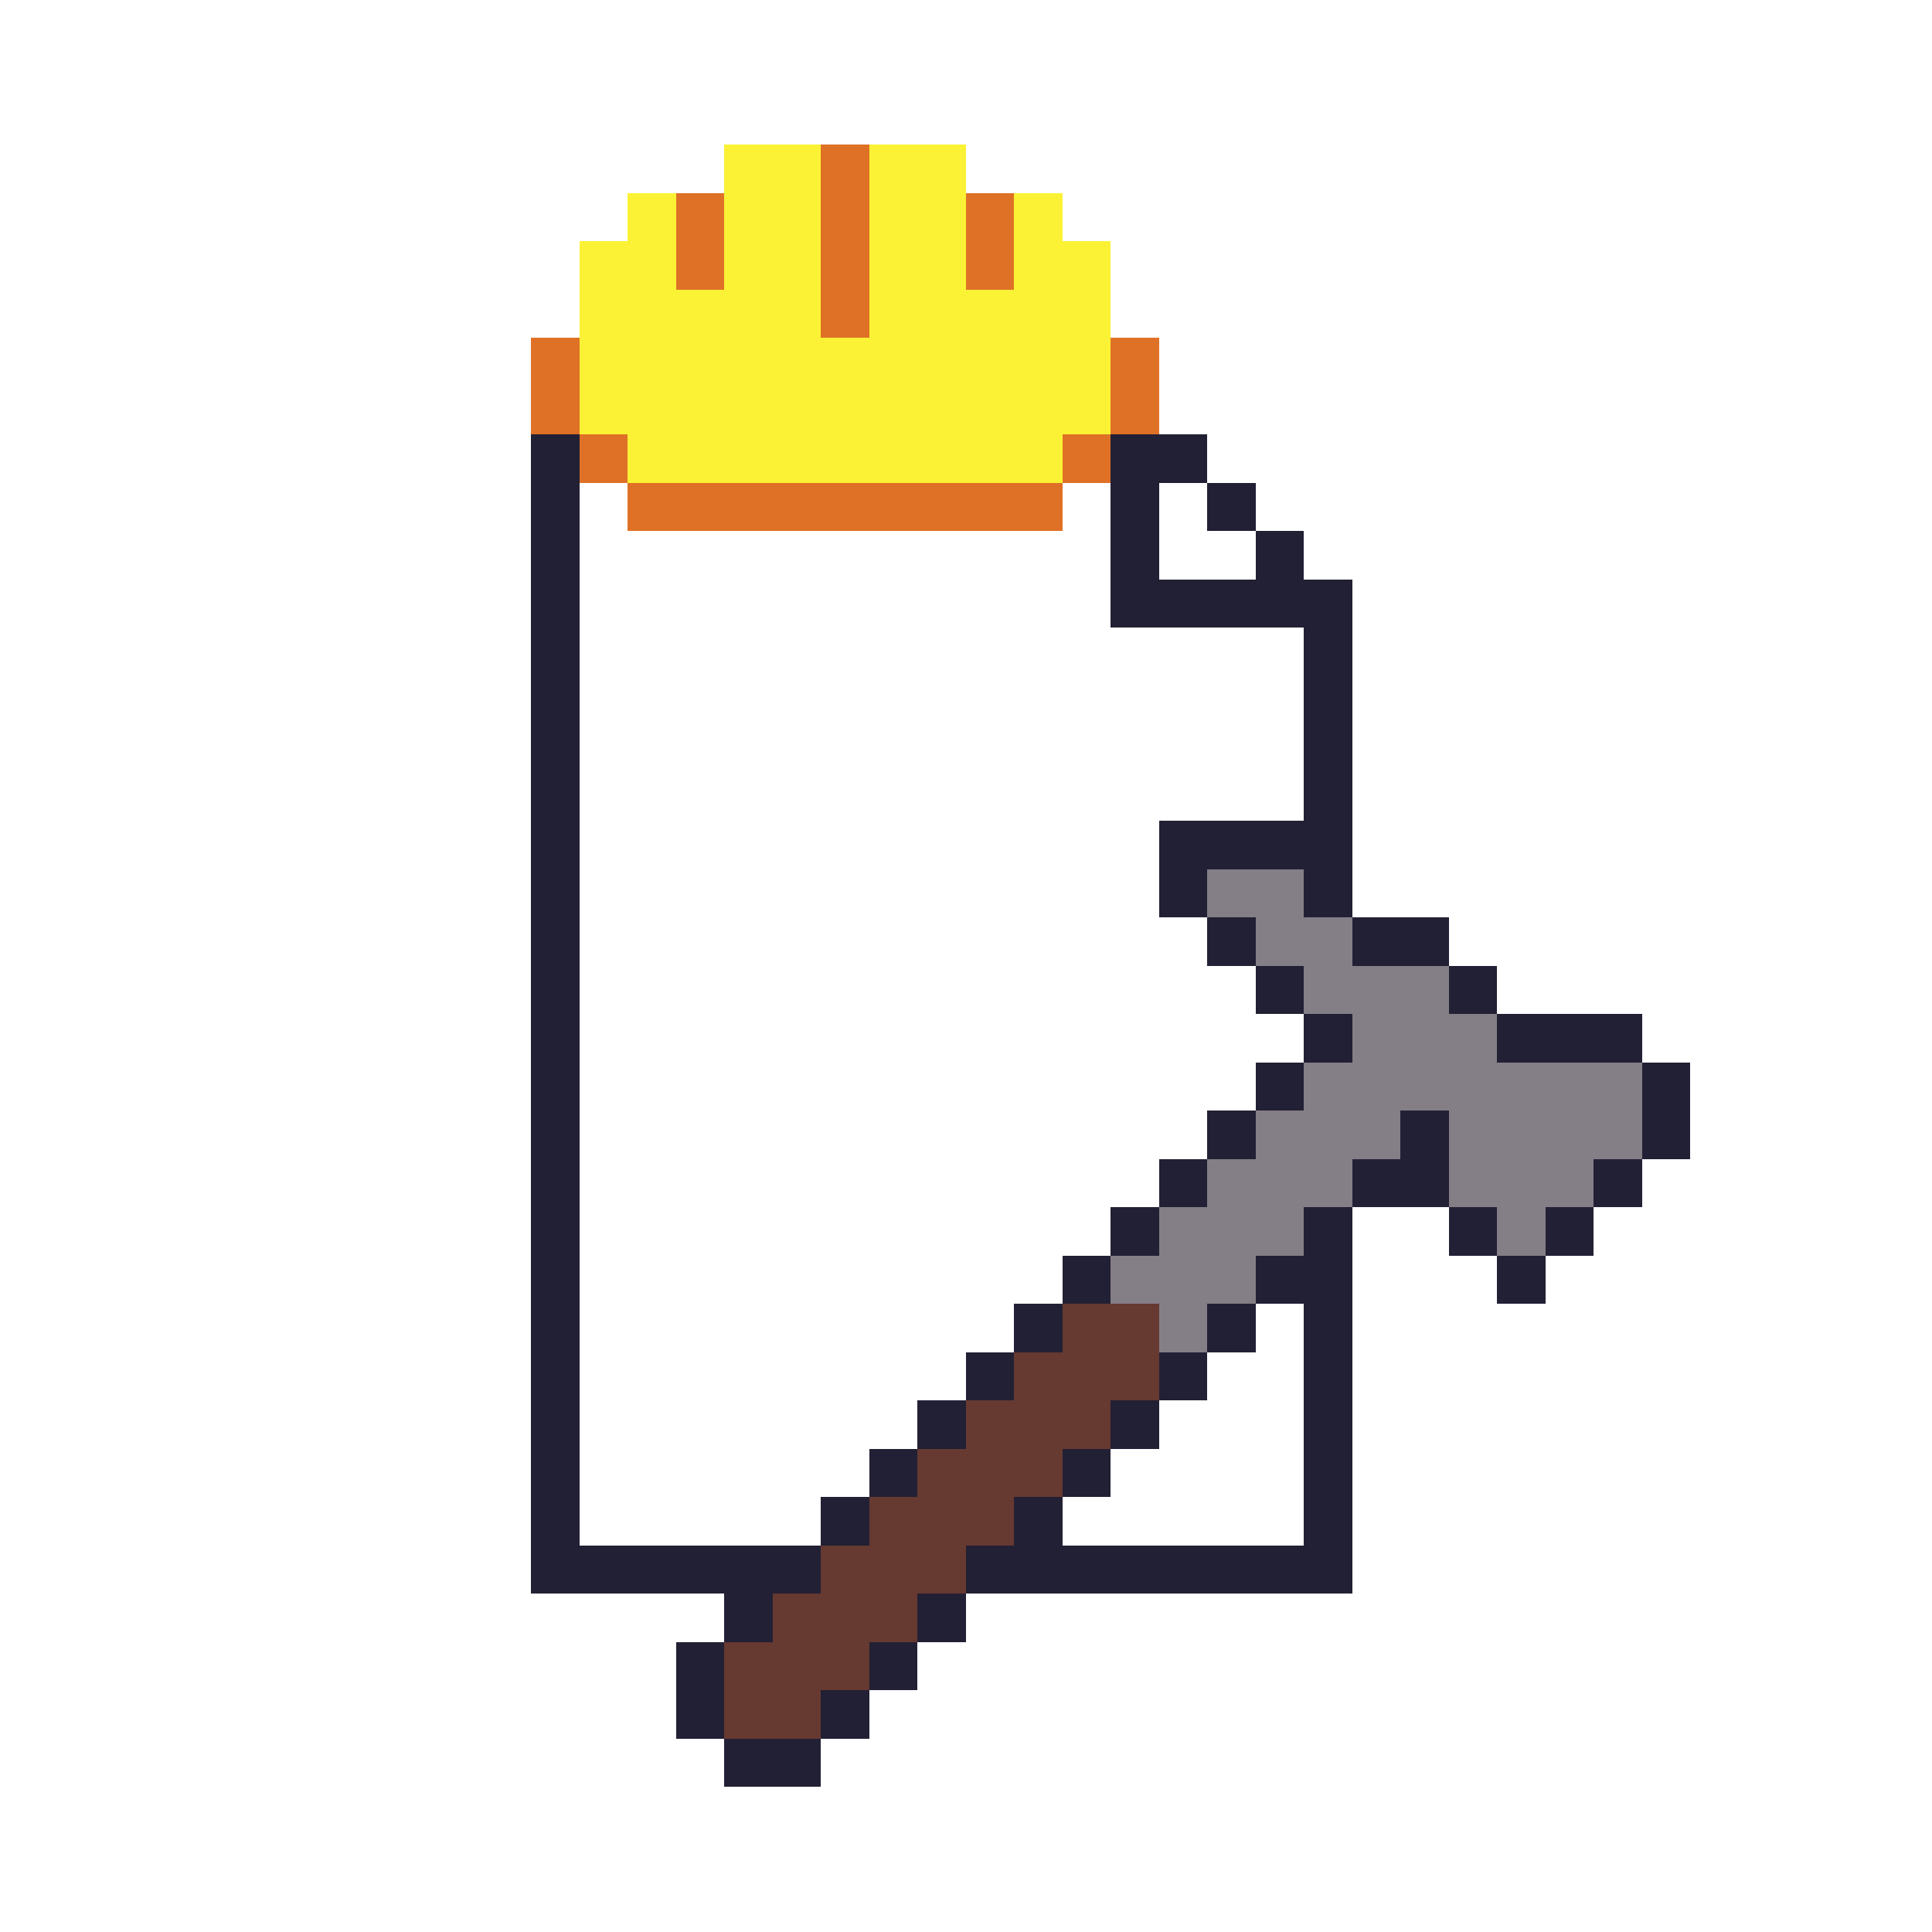
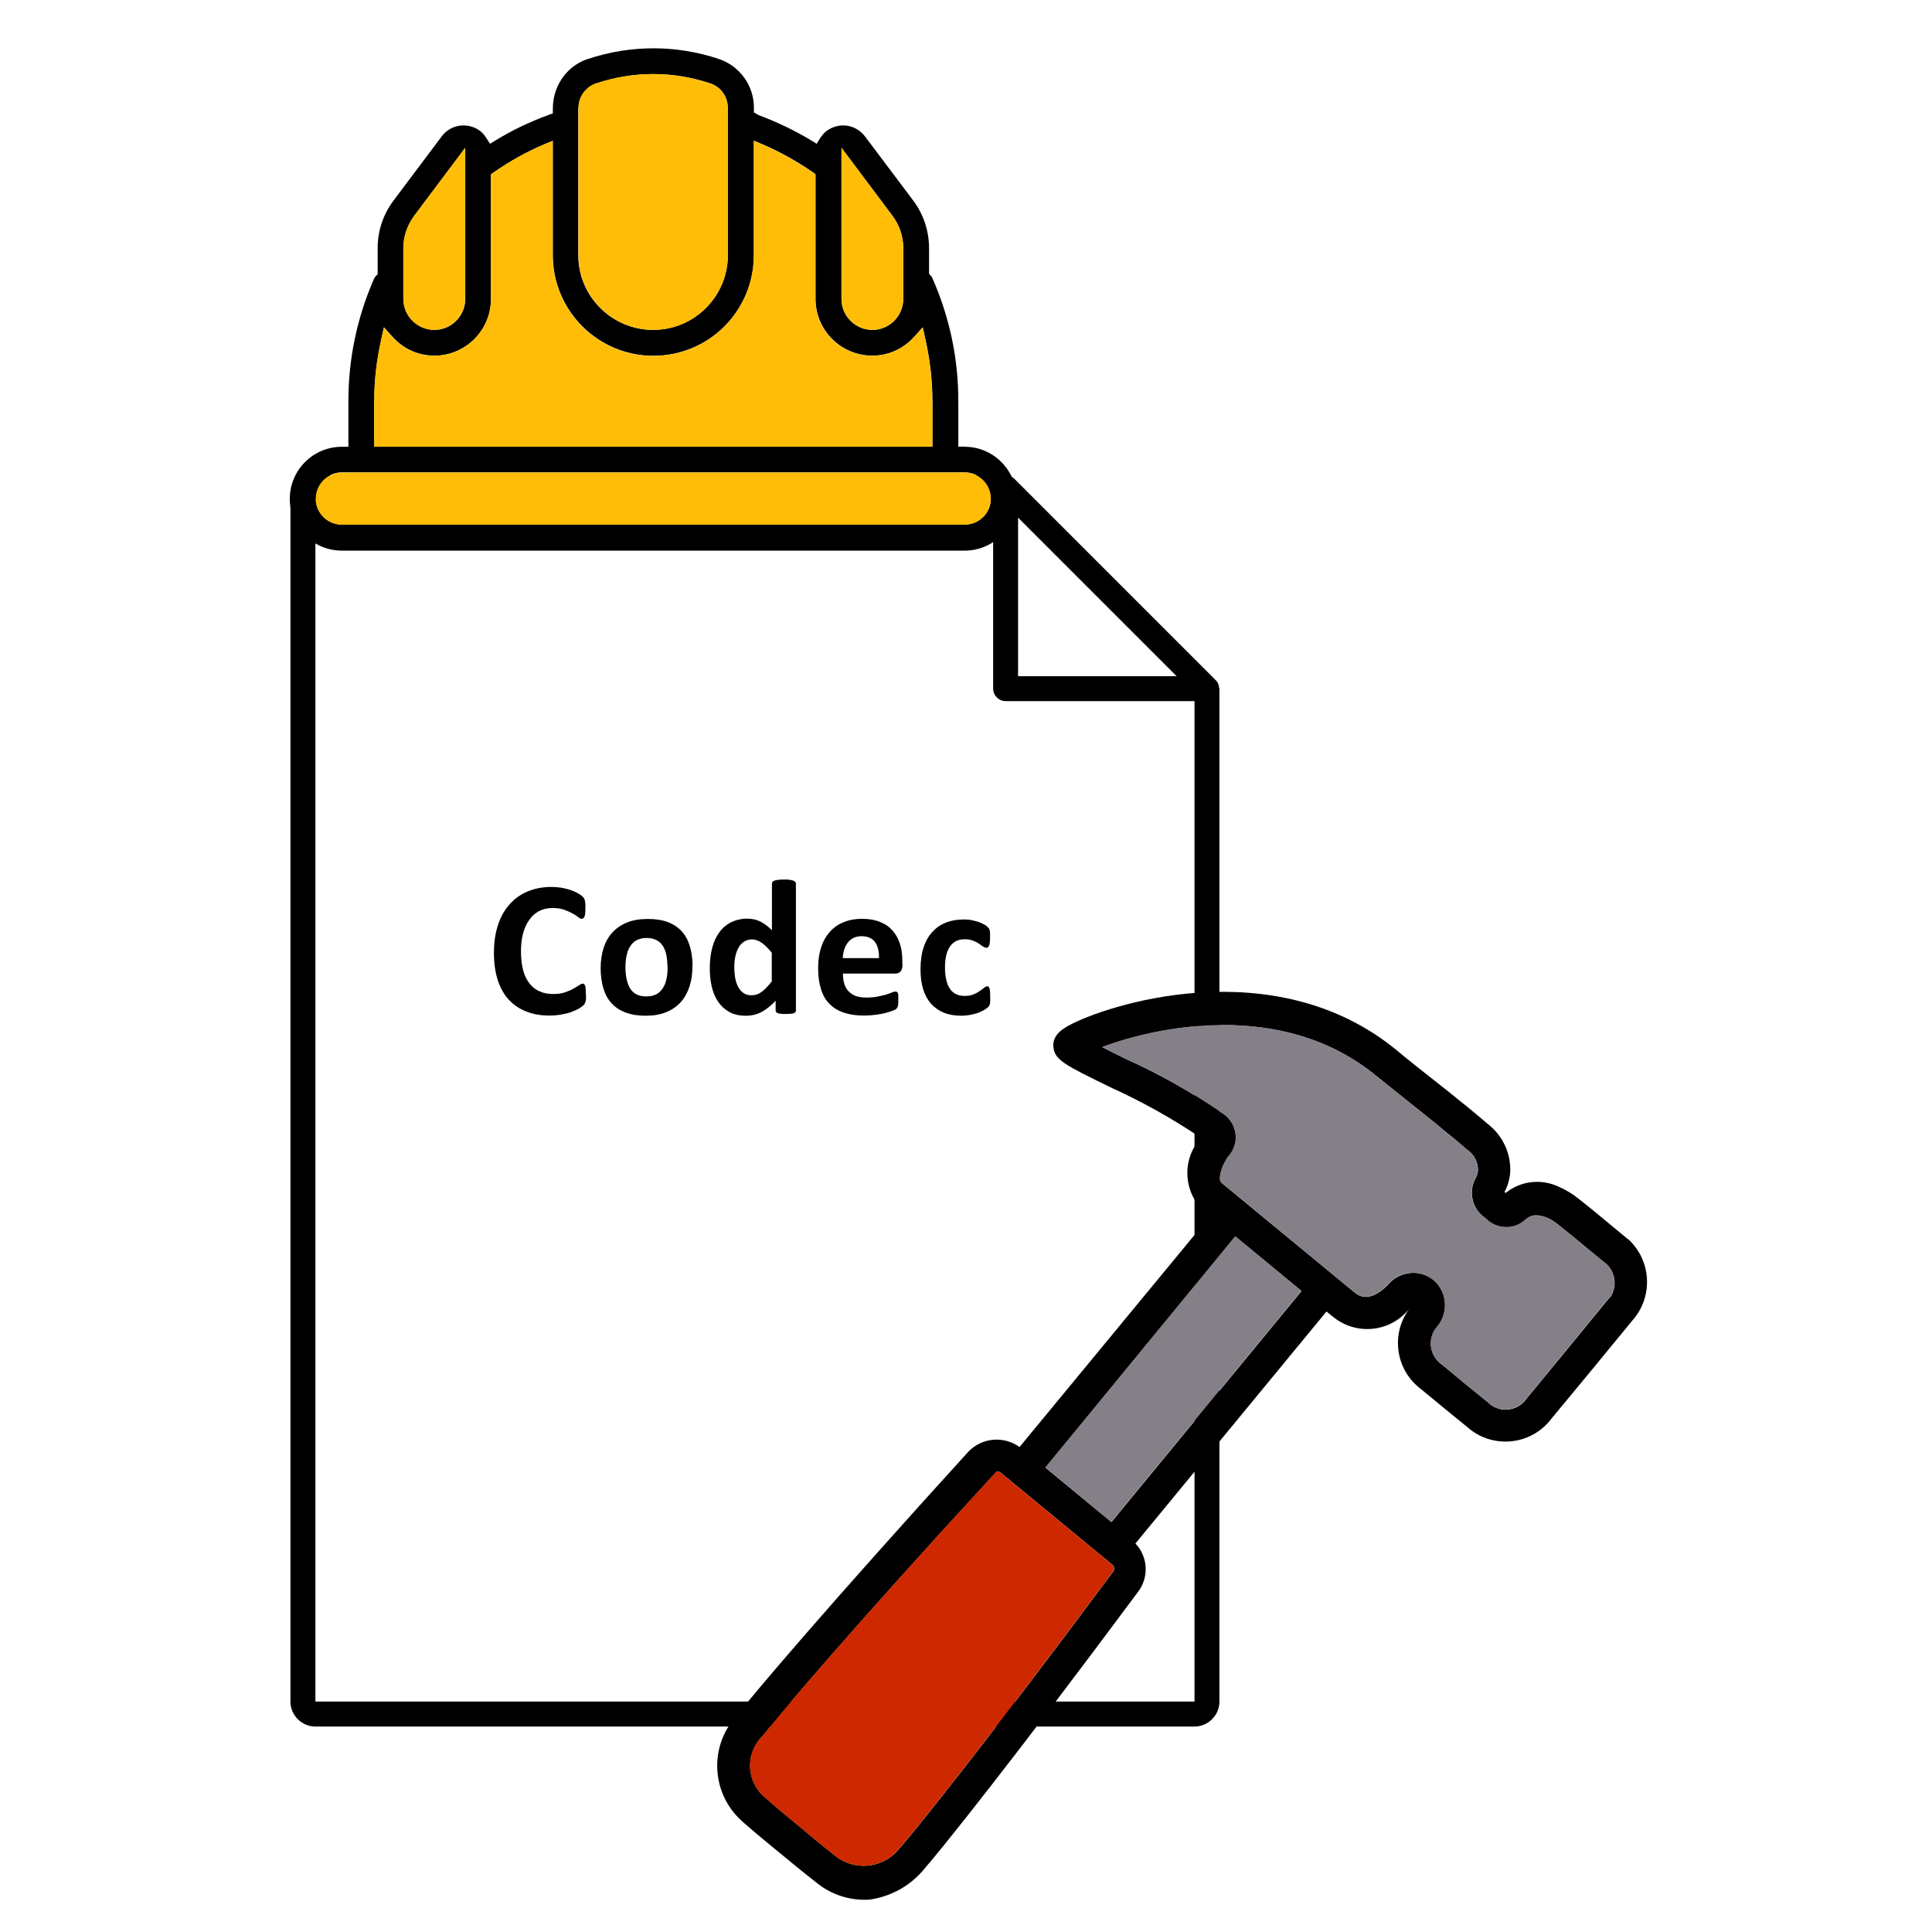
- <svg xmlns="http://www.w3.org/2000/svg" viewBox="0 -0.5 40 40" shape-rendering="crispEdges">
-   <path stroke="#fbf236" d="M15 3h2M18 3h2M13 4h1M15 4h2M18 4h2M21 4h1M12 5h2M15 5h2M18 5h2M21 5h2M12 6h5M18 6h5M12 7h11M12 8h11M13 9h9" />
-   <path stroke="#df7126" d="M17 3h1M14 4h1M17 4h1M20 4h1M14 5h1M17 5h1M20 5h1M17 6h1M11 7h1M23 7h1M11 8h1M23 8h1M12 9h1M22 9h1M13 10h9" />
-   <path stroke="#222034" d="M11 9h1M23 9h2M11 10h1M23 10h1M25 10h1M11 11h1M23 11h1M26 11h1M11 12h1M23 12h5M11 13h1M27 13h1M11 14h1M27 14h1M11 15h1M27 15h1M11 16h1M27 16h1M11 17h1M24 17h4M11 18h1M24 18h1M27 18h1M11 19h1M25 19h1M28 19h2M11 20h1M26 20h1M30 20h1M11 21h1M27 21h1M31 21h3M11 22h1M26 22h1M34 22h1M11 23h1M25 23h1M29 23h1M34 23h1M11 24h1M24 24h1M28 24h2M33 24h1M11 25h1M23 25h1M27 25h1M30 25h1M32 25h1M11 26h1M22 26h1M26 26h2M31 26h1M11 27h1M21 27h1M25 27h1M27 27h1M11 28h1M20 28h1M24 28h1M27 28h1M11 29h1M19 29h1M23 29h1M27 29h1M11 30h1M18 30h1M22 30h1M27 30h1M11 31h1M17 31h1M21 31h1M27 31h1M11 32h6M20 32h8M15 33h1M19 33h1M14 34h1M18 34h1M14 35h1M17 35h1M15 36h2" />
-   <path stroke="#847e87" d="M25 18h2M26 19h2M27 20h3M28 21h3M27 22h7M26 23h3M30 23h4M25 24h3M30 24h3M24 25h3M31 25h1M23 26h3M24 27h1" />
-   <path stroke="#663931" d="M22 27h2M21 28h3M20 29h3M19 30h3M18 31h3M17 32h3M16 33h3M15 34h3M15 35h2" />
+ <svg xmlns="http://www.w3.org/2000/svg" viewBox="0 0 40 40">
+   <path d="M 25.24 14.24 C 25.24 14.213 25.234 14.187 25.224 14.163 C 25.21 14.126 25.187 14.097 25.161 14.073 L 21.001 9.913 C 20.954 9.867 20.891 9.837 20.818 9.837 C 20.818 9.837 20.818 9.837 20.812 9.837 L 6.53 9.837 C 6.247 9.837 6.013 10.067 6.013 10.353 L 6.013 35.229 C 6.013 35.513 6.247 35.746 6.53 35.746 L 24.731 35.746 C 25.014 35.746 25.247 35.513 25.247 35.229 L 25.247 14.26 C 25.247 14.26 25.24 14.246 25.24 14.24 Z M 21.078 10.717 L 24.361 14 L 21.078 14 L 21.078 10.717 Z M 24.731 35.229 L 6.53 35.229 L 6.53 10.35 L 20.562 10.35 L 20.562 14.257 C 20.562 14.4 20.678 14.516 20.822 14.516 L 24.731 14.516 L 24.731 35.229 Z" />
+   <path class="cls-1" d="M 457.24 245.221 L 457.24 307.361 L 402.63 307.361 L 402.63 232.721 L 444.73 232.721 L 444.73 244.441 C 444.73 244.871 445.08 245.221 445.51 245.221 L 457.24 245.221 Z" style="fill: rgb(255, 255, 255);" />
+   <path class="cls-4" d="M 19.978 9.247 L 19.841 9.247 L 19.841 8.303 C 19.841 7.43 19.665 6.58 19.305 5.76 C 19.298 5.743 19.285 5.723 19.268 5.707 L 19.235 5.666 L 19.235 5.136 C 19.235 4.787 19.122 4.437 18.908 4.153 L 17.911 2.827 C 17.802 2.683 17.638 2.597 17.459 2.597 C 17.332 2.597 17.215 2.637 17.116 2.71 C 17.065 2.747 17.022 2.797 16.978 2.863 L 16.909 2.977 L 16.795 2.907 C 16.458 2.703 16.089 2.527 15.699 2.38 L 15.609 2.327 L 15.609 2.23 C 15.609 1.77 15.315 1.363 14.879 1.22 C 14.442 1.074 13.989 1 13.529 1 C 13.069 1 12.616 1.074 12.176 1.22 L 12.133 1.233 C 11.719 1.39 11.446 1.787 11.446 2.25 L 11.446 2.347 L 11.356 2.38 C 10.966 2.523 10.596 2.7 10.259 2.907 L 10.146 2.977 L 10.072 2.863 C 10.032 2.797 9.989 2.75 9.939 2.71 C 9.84 2.637 9.723 2.597 9.596 2.597 C 9.416 2.597 9.25 2.68 9.143 2.827 L 8.147 4.153 C 7.933 4.437 7.819 4.783 7.819 5.136 L 7.819 5.677 L 7.783 5.713 C 7.763 5.736 7.746 5.76 7.74 5.78 C 7.39 6.583 7.213 7.433 7.213 8.306 L 7.213 9.25 L 7.077 9.25 C 6.484 9.25 6 9.733 6 10.327 C 6 10.92 6.484 11.4 7.077 11.4 L 19.975 11.4 C 20.565 11.4 21.048 10.917 21.048 10.327 C 21.048 9.736 20.565 9.25 19.975 9.25 L 19.978 9.247 Z M 17.422 3.06 L 18.481 4.473 C 18.622 4.663 18.701 4.897 18.701 5.133 L 18.701 6.19 C 18.701 6.54 18.415 6.83 18.062 6.83 C 17.709 6.83 17.422 6.54 17.422 6.19 L 17.422 3.06 Z M 11.979 2.233 C 11.979 2.003 12.126 1.8 12.343 1.727 C 12.726 1.6 13.122 1.533 13.526 1.533 C 13.929 1.533 14.326 1.6 14.706 1.727 C 14.922 1.797 15.069 2 15.069 2.23 L 15.069 5.28 C 15.069 6.133 14.376 6.83 13.523 6.83 C 12.669 6.83 11.972 6.137 11.972 5.28 L 11.972 2.233 L 11.979 2.233 Z M 8.353 5.133 C 8.353 4.897 8.433 4.663 8.573 4.473 L 9.633 3.06 L 9.633 6.19 C 9.633 6.54 9.346 6.83 8.993 6.83 C 8.639 6.83 8.353 6.54 8.353 6.19 L 8.353 5.133 Z M 7.75 8.303 C 7.75 7.89 7.796 7.463 7.893 7.033 L 7.95 6.777 L 8.127 6.973 C 8.353 7.223 8.659 7.363 8.993 7.363 C 9.64 7.363 10.166 6.836 10.166 6.19 L 10.166 3.607 L 10.226 3.567 C 10.553 3.337 10.902 3.143 11.256 2.993 L 11.446 2.913 L 11.446 5.283 C 11.446 6.433 12.379 7.366 13.529 7.366 C 14.679 7.366 15.609 6.433 15.609 5.283 L 15.609 2.913 L 15.799 2.993 C 16.155 3.147 16.502 3.34 16.829 3.567 L 16.885 3.607 L 16.885 6.19 C 16.885 6.836 17.412 7.363 18.062 7.363 C 18.395 7.363 18.701 7.223 18.928 6.973 L 19.105 6.777 L 19.162 7.033 C 19.258 7.463 19.305 7.89 19.305 8.303 L 19.305 9.247 L 7.746 9.247 L 7.746 8.303 L 7.75 8.303 Z M 19.982 10.86 L 7.077 10.86 C 6.777 10.86 6.537 10.617 6.537 10.32 C 6.537 10.023 6.78 9.78 7.077 9.78 L 19.975 9.78 C 20.272 9.78 20.515 10.023 20.515 10.32 C 20.515 10.617 20.272 10.86 19.975 10.86 L 19.982 10.86 Z" style="fill-rule: evenodd;" />
+   <path class="cls-3" d="M 20.515 10.323 C 20.515 10.62 20.272 10.863 19.975 10.863 L 7.077 10.863 C 6.777 10.863 6.537 10.62 6.537 10.323 C 6.537 10.027 6.78 9.783 7.077 9.783 L 19.975 9.783 C 20.272 9.783 20.515 10.027 20.515 10.323 Z" style="fill: rgb(255, 189, 8); fill-rule: evenodd;" />
+   <path class="cls-3" d="M 18.701 5.133 L 18.701 6.19 C 18.701 6.54 18.415 6.83 18.062 6.83 C 17.709 6.83 17.422 6.54 17.422 6.19 L 17.422 3.06 L 18.481 4.473 C 18.622 4.663 18.701 4.897 18.701 5.133 Z" style="fill: rgb(255, 189, 8); fill-rule: evenodd;" />
+   <path class="cls-3" d="M 15.072 2.23 L 15.072 5.28 C 15.072 6.133 14.379 6.83 13.526 6.83 C 12.673 6.83 11.976 6.137 11.976 5.28 L 11.976 2.233 C 11.976 2.003 12.123 1.8 12.34 1.727 C 12.723 1.6 13.119 1.533 13.523 1.533 C 13.925 1.533 14.323 1.6 14.702 1.727 C 14.919 1.797 15.065 2 15.065 2.23 L 15.072 2.23 Z" style="fill: rgb(255, 189, 8); fill-rule: evenodd;" />
+   <path class="cls-3" d="M 9.63 3.06 L 9.63 6.19 C 9.63 6.54 9.343 6.83 8.99 6.83 C 8.636 6.83 8.349 6.54 8.349 6.19 L 8.349 5.133 C 8.349 4.897 8.43 4.663 8.57 4.473 L 9.63 3.06 Z" style="fill: rgb(255, 189, 8); fill-rule: evenodd;" />
+   <path class="cls-3" d="M 19.305 8.306 L 19.305 9.25 L 7.746 9.25 L 7.746 8.306 C 7.746 7.893 7.793 7.467 7.89 7.037 L 7.946 6.78 L 8.123 6.976 C 8.349 7.226 8.656 7.366 8.99 7.366 C 9.636 7.366 10.163 6.84 10.163 6.193 L 10.163 3.61 L 10.223 3.57 C 10.549 3.34 10.899 3.147 11.253 2.996 L 11.442 2.917 L 11.442 5.287 C 11.442 6.437 12.376 7.37 13.526 7.37 C 14.676 7.37 15.605 6.437 15.605 5.287 L 15.605 2.917 L 15.796 2.996 C 16.152 3.15 16.498 3.343 16.826 3.57 L 16.882 3.61 L 16.882 6.193 C 16.882 6.84 17.409 7.366 18.058 7.366 C 18.392 7.366 18.698 7.226 18.925 6.976 L 19.102 6.78 L 19.158 7.037 C 19.255 7.467 19.301 7.893 19.301 8.306 L 19.305 8.306 Z" style="fill: rgb(255, 189, 8); fill-rule: evenodd;" />
+   <g transform="matrix(0.333289, 0, 0, 0.333328, 0.054217, 0.16667)">
+     <path id="Path_1263" data-name="Path 1263" d="m100.95,76.46c-.07-.06-.14-.11-.21-.18l-.38-.31c-.83-.68-1.63-1.37-2.46-2.01-.38-.31-.81-.57-1.26-.76-1.08-.5-2.34-.35-3.26.39l-.09-.04c.2-.37.32-.78.36-1.2.07-1.17-.45-2.3-1.37-3.02-.46-.39-.92-.78-1.39-1.16l-.35-.28c-.59-.48-1.18-.96-1.78-1.42-.72-.57-1.44-1.13-2.14-1.72-7.67-6.32-18.23-2.76-20.41-1.54-.32.18-1.04.58-.93,1.37.1.78.77,1.1,3.57,2.47,1.94.88,3.8,1.92,5.57,3.11h.03s-.02.03-.02.03c-1.11,1.22-1.11,3.08-.03,4.32l.62.51-11.85,14.36c-.98-.71-2.33-.59-3.17.28-8.52,9.36-13.34,15.03-14.4,16.41-1.72,1.87-1.59,4.79.29,6.51.05.05.09.09.14.13.28.25,1.26,1.08,2.27,1.9,1.01.84,2.01,1.64,2.31,1.87.92.73,2.08,1.09,3.25,1.01,1.32-.19,2.52-.85,3.37-1.88.96-1.08,5.65-6.93,13.32-17.26.67-.9.6-2.16-.18-2.98l11.87-14.41.33.27s.05.05.07.05c.02.02.05.05.07.06,1.46,1.14,3.55.88,4.69-.57-1.16,1.53-.9,3.73.62,4.94.04.03.07.05.1.08.96.79,1.91,1.58,2.88,2.36,1.47,1.3,3.73,1.16,5.03-.31.06-.07.12-.15.18-.22,1.68-2.02,3.35-4.05,5.03-6.1,1.32-1.48,1.19-3.76-.29-5.08Zm-31.98,20.66s0,.02-.01.03c-7.64,10.29-12.28,16.07-13.22,17.13-.93,1.21-2.65,1.47-3.89.59-.3-.23-1.26-1-2.23-1.82-.98-.81-1.92-1.59-2.18-1.84-1.13-.87-1.34-2.48-.47-3.61.08-.11.18-.22.29-.32.86-1.13,5.48-6.6,14.49-16.38.09,0,.18.02.26.08l6.89,5.68c.16.1.19.32.09.46Zm-.09-3.08l-4.1-3.38,11.8-14.36,4.11,3.39-11.81,14.35Zm30.96-13.97c-.05.06-.1.14-.16.2-1.67,2.05-3.34,4.07-5.01,6.1-.49.72-1.46.9-2.18.42-.07-.05-.14-.11-.2-.17-.96-.77-1.91-1.55-2.85-2.34-.73-.48-.94-1.46-.46-2.2.05-.07.11-.14.16-.2.68-.85.61-2.06-.18-2.81-.41-.37-.97-.56-1.52-.5-.51.05-.97.28-1.32.66-.36.4-1.3,1.24-2.09.58-.02-.02-.05-.04-.07-.05-.02-.02-.04-.04-.07-.06l-8.18-6.74c-.18-.14-.09-.88.42-1.61.67-.72.63-1.83-.09-2.5-.1-.1-.21-.18-.34-.25-1.88-1.28-3.86-2.4-5.93-3.33-.48-.24-1-.49-1.46-.73,3.11-1.17,11.12-3.08,17.05,1.81.72.58,1.44,1.16,2.17,1.74.58.47,1.18.93,1.75,1.41l.34.28c.46.37.9.73,1.33,1.11.46.3.72.8.7,1.35-.03.17-.08.32-.16.46-.46.86-.18,1.93.62,2.46.67.71,1.79.76,2.5.09,0,0,0,0,.02-.01.25-.22.58-.38,1.29-.11.27.11.51.27.74.46.82.65,1.62,1.32,2.42,1.98l.38.31c.72.5.89,1.5.39,2.22Z" />
+     <path class="cls-2" d="m68.96,97.12s0,.02-.01.03c-7.64,10.29-12.28,16.07-13.22,17.13-.93,1.21-2.65,1.47-3.89.59-.3-.23-1.26-1-2.23-1.82-.98-.81-1.92-1.59-2.18-1.84-1.13-.87-1.34-2.48-.47-3.61.08-.11.18-.22.29-.32.86-1.13,5.48-6.6,14.49-16.38.09,0,.18.02.26.08l6.89,5.68c.16.1.19.32.09.46Z" style="fill: rgb(205, 40, 0);" />
+     <polygon class="cls-5" points="80.68 79.68 68.87 94.03 64.77 90.65 76.56 76.29 80.68 79.68" style="fill: rgb(133, 128, 136);" />
+     <path class="cls-5" d="m99.83,80.06c-.05.06-.1.14-.16.2-1.67,2.05-3.34,4.07-5.01,6.1-.49.72-1.46.9-2.18.42-.07-.05-.14-.11-.2-.17-.96-.77-1.91-1.55-2.85-2.34-.73-.48-.94-1.46-.46-2.2.05-.07.11-.14.16-.2.68-.85.61-2.06-.18-2.81-.41-.37-.97-.56-1.52-.5-.51.05-.97.28-1.32.66-.36.4-1.3,1.24-2.09.58-.02-.02-.05-.04-.07-.05-.02-.02-.04-.04-.07-.06l-8.18-6.74c-.18-.14-.09-.88.42-1.61.67-.72.63-1.83-.09-2.5-.1-.1-.21-.18-.34-.25-1.88-1.28-3.86-2.4-5.93-3.33-.48-.24-1-.49-1.46-.73,3.11-1.17,11.12-3.08,17.05,1.81.72.58,1.44,1.16,2.17,1.74.58.47,1.18.93,1.75,1.41l.34.28c.46.37.9.73,1.33,1.11.46.3.72.8.7,1.35-.03.17-.08.32-.16.46-.46.86-.18,1.93.62,2.46.67.71,1.79.76,2.5.09,0,0,0,0,.02-.01.25-.22.58-.38,1.29-.11.27.11.51.27.74.46.82.65,1.62,1.32,2.42,1.98l.38.31c.72.5.89,1.5.39,2.22Z" style="fill: rgb(133, 128, 136);" />
+   </g>
+   <g transform="matrix(0.333289, 0, 0, 0.333328, 0.054217, 0.16667)">
+     <path d="m36.24,61.28c0,.1,0,.18,0,.25,0,.07-.02.13-.03.18-.01.05-.03.09-.05.13-.02.04-.05.08-.1.12s-.13.1-.25.18c-.12.07-.28.14-.46.21-.18.07-.39.12-.62.16s-.48.07-.76.07c-.53,0-1.01-.08-1.43-.25-.43-.16-.79-.41-1.09-.73-.3-.32-.53-.73-.69-1.22s-.24-1.05-.24-1.7.09-1.24.26-1.75c.17-.51.42-.94.73-1.28.32-.35.69-.61,1.13-.79.44-.18.93-.27,1.46-.27.22,0,.42.02.62.05.2.04.38.08.55.14.17.06.32.12.46.2.13.08.23.14.28.19s.09.1.11.13c.02.04.04.08.05.14.01.06.02.12.03.2s0,.17,0,.28c0,.12,0,.22-.01.3,0,.08-.02.15-.04.2-.02.05-.04.09-.07.11-.03.02-.06.04-.1.04-.06,0-.14-.03-.23-.11-.09-.07-.21-.15-.36-.23s-.32-.16-.52-.23-.44-.1-.72-.1c-.31,0-.58.06-.82.19-.24.12-.45.3-.61.54-.17.23-.3.51-.39.85-.09.33-.13.7-.13,1.12,0,.45.05.85.14,1.18.09.33.23.61.4.82s.38.38.63.48c.24.11.52.16.83.16.28,0,.52-.03.72-.1.2-.07.38-.14.52-.22s.26-.15.36-.22.17-.1.22-.1c.04,0,.07,0,.1.02.02.02.04.05.06.1.02.05.03.12.04.2,0,.09.01.2.01.34Z" />
+     <path d="m42.85,59.53c0,.45-.06.87-.18,1.24-.12.37-.3.7-.54.97-.24.27-.55.48-.91.63-.37.15-.79.22-1.28.22s-.89-.07-1.24-.2c-.35-.13-.64-.32-.87-.57-.23-.25-.4-.56-.51-.93s-.17-.79-.17-1.25.06-.87.18-1.25c.12-.38.3-.7.55-.97s.55-.48.91-.62c.36-.15.79-.22,1.28-.22s.89.06,1.24.19c.35.13.64.32.87.57.23.25.4.56.51.93.11.37.17.79.17,1.26Zm-1.55.06c0-.26-.02-.51-.06-.73s-.11-.41-.21-.58c-.1-.16-.23-.29-.4-.38-.17-.09-.37-.14-.62-.14-.22,0-.42.04-.59.12s-.3.2-.41.36-.19.35-.24.57-.08.47-.08.76c0,.26.02.51.07.73.04.22.12.41.21.58.1.16.23.29.4.38s.37.13.62.13c.23,0,.42-.04.59-.12s.3-.2.41-.36c.11-.16.19-.34.24-.56s.08-.47.08-.76Z" />
+     <path d="m49.28,62.25s0,.08-.03.11c-.02.03-.05.05-.1.07-.05.02-.11.03-.19.04-.08,0-.18.01-.3.01-.13,0-.23,0-.31-.01-.08,0-.14-.02-.19-.04-.05-.02-.09-.04-.11-.07-.02-.03-.03-.07-.03-.11v-.59c-.27.29-.56.52-.86.69-.3.16-.63.24-1,.24-.41,0-.75-.08-1.03-.24s-.51-.37-.69-.64c-.18-.27-.31-.58-.39-.93-.08-.36-.12-.73-.12-1.13,0-.47.05-.9.15-1.28s.25-.7.45-.97c.19-.27.44-.47.73-.62.29-.14.63-.22,1-.22.3,0,.57.06.81.18.24.12.48.3.72.54v-2.89s.01-.08.03-.11.06-.06.12-.08.13-.04.23-.05.22-.02.36-.02.27,0,.36.02c.1.01.17.03.23.05.06.02.1.05.12.08.02.03.04.07.04.11v7.84Zm-1.49-3.56c-.22-.27-.42-.48-.62-.62-.2-.14-.4-.22-.62-.22-.2,0-.36.05-.51.15-.14.1-.26.23-.34.39-.09.16-.15.35-.19.55-.04.2-.06.41-.06.62,0,.22.02.44.05.65.04.21.09.4.18.56.08.17.19.3.33.4.13.1.31.15.51.15.1,0,.2-.02.3-.04.1-.03.2-.08.3-.15.1-.07.21-.16.31-.27.11-.11.22-.24.35-.4v-1.77Z" />
+     <path d="m55.9,59.43c0,.18-.04.32-.12.41s-.19.13-.34.13h-3.24c0,.23.03.43.08.62.05.19.14.34.26.47.12.13.27.23.45.3.19.07.41.1.67.1s.49-.02.69-.06.37-.08.52-.12c.15-.05.27-.09.36-.13s.17-.06.23-.06c.04,0,.07,0,.09.02.02.01.04.04.06.07.02.04.03.09.03.15,0,.07,0,.15,0,.25,0,.09,0,.16,0,.22,0,.06-.01.11-.02.16,0,.04-.02.08-.04.11-.02.03-.04.06-.06.09-.03.03-.1.07-.21.11-.12.05-.26.09-.44.14-.18.05-.38.09-.62.12-.23.03-.48.05-.74.05-.47,0-.89-.06-1.25-.18-.36-.12-.65-.3-.89-.54-.24-.24-.42-.55-.53-.92-.12-.37-.18-.8-.18-1.3s.06-.9.18-1.28.3-.7.54-.97c.23-.27.52-.47.86-.61.34-.14.72-.21,1.14-.21.45,0,.83.07,1.14.2.32.13.58.31.78.55.2.23.35.51.45.83.1.32.14.66.14,1.04v.24Zm-1.46-.43c.01-.42-.07-.75-.25-.99-.18-.24-.46-.36-.84-.36-.19,0-.36.04-.5.11-.14.07-.26.17-.35.29-.09.12-.17.27-.22.43s-.08.34-.09.53h2.25Z" />
+     <path d="m61.35,61.4c0,.1,0,.19,0,.26s-.01.13-.02.18-.02.09-.04.12c-.01.03-.04.07-.09.11-.05.05-.13.1-.24.17-.12.07-.25.12-.39.18-.15.05-.31.09-.48.12-.17.03-.35.05-.53.05-.41,0-.77-.06-1.09-.19-.32-.13-.58-.32-.8-.56-.22-.25-.38-.55-.49-.91-.11-.36-.16-.77-.16-1.23,0-.53.07-1,.2-1.38.13-.39.32-.71.56-.96.24-.26.52-.44.85-.57.33-.12.68-.18,1.08-.18.16,0,.32.01.47.04.15.03.3.07.43.11.13.05.25.1.36.16.11.06.18.11.22.16.04.04.07.08.09.11s.03.07.04.12.02.11.02.18,0,.15,0,.25c0,.23-.02.39-.06.49-.04.09-.09.14-.16.14-.07,0-.14-.03-.22-.08-.08-.06-.17-.12-.27-.19-.1-.07-.23-.13-.37-.18-.14-.06-.31-.08-.51-.08-.39,0-.69.15-.9.45-.21.3-.31.74-.31,1.32,0,.29.03.54.08.76.05.22.13.4.23.55.1.15.23.26.38.33.15.07.33.11.53.11s.39-.03.54-.09c.15-.06.28-.13.39-.21.11-.08.21-.14.28-.21.08-.06.14-.09.19-.09.04,0,.07,0,.09.03s.04.06.06.11c.01.05.02.12.03.21,0,.08.01.19.01.32Z" />
+   </g>
</svg>
